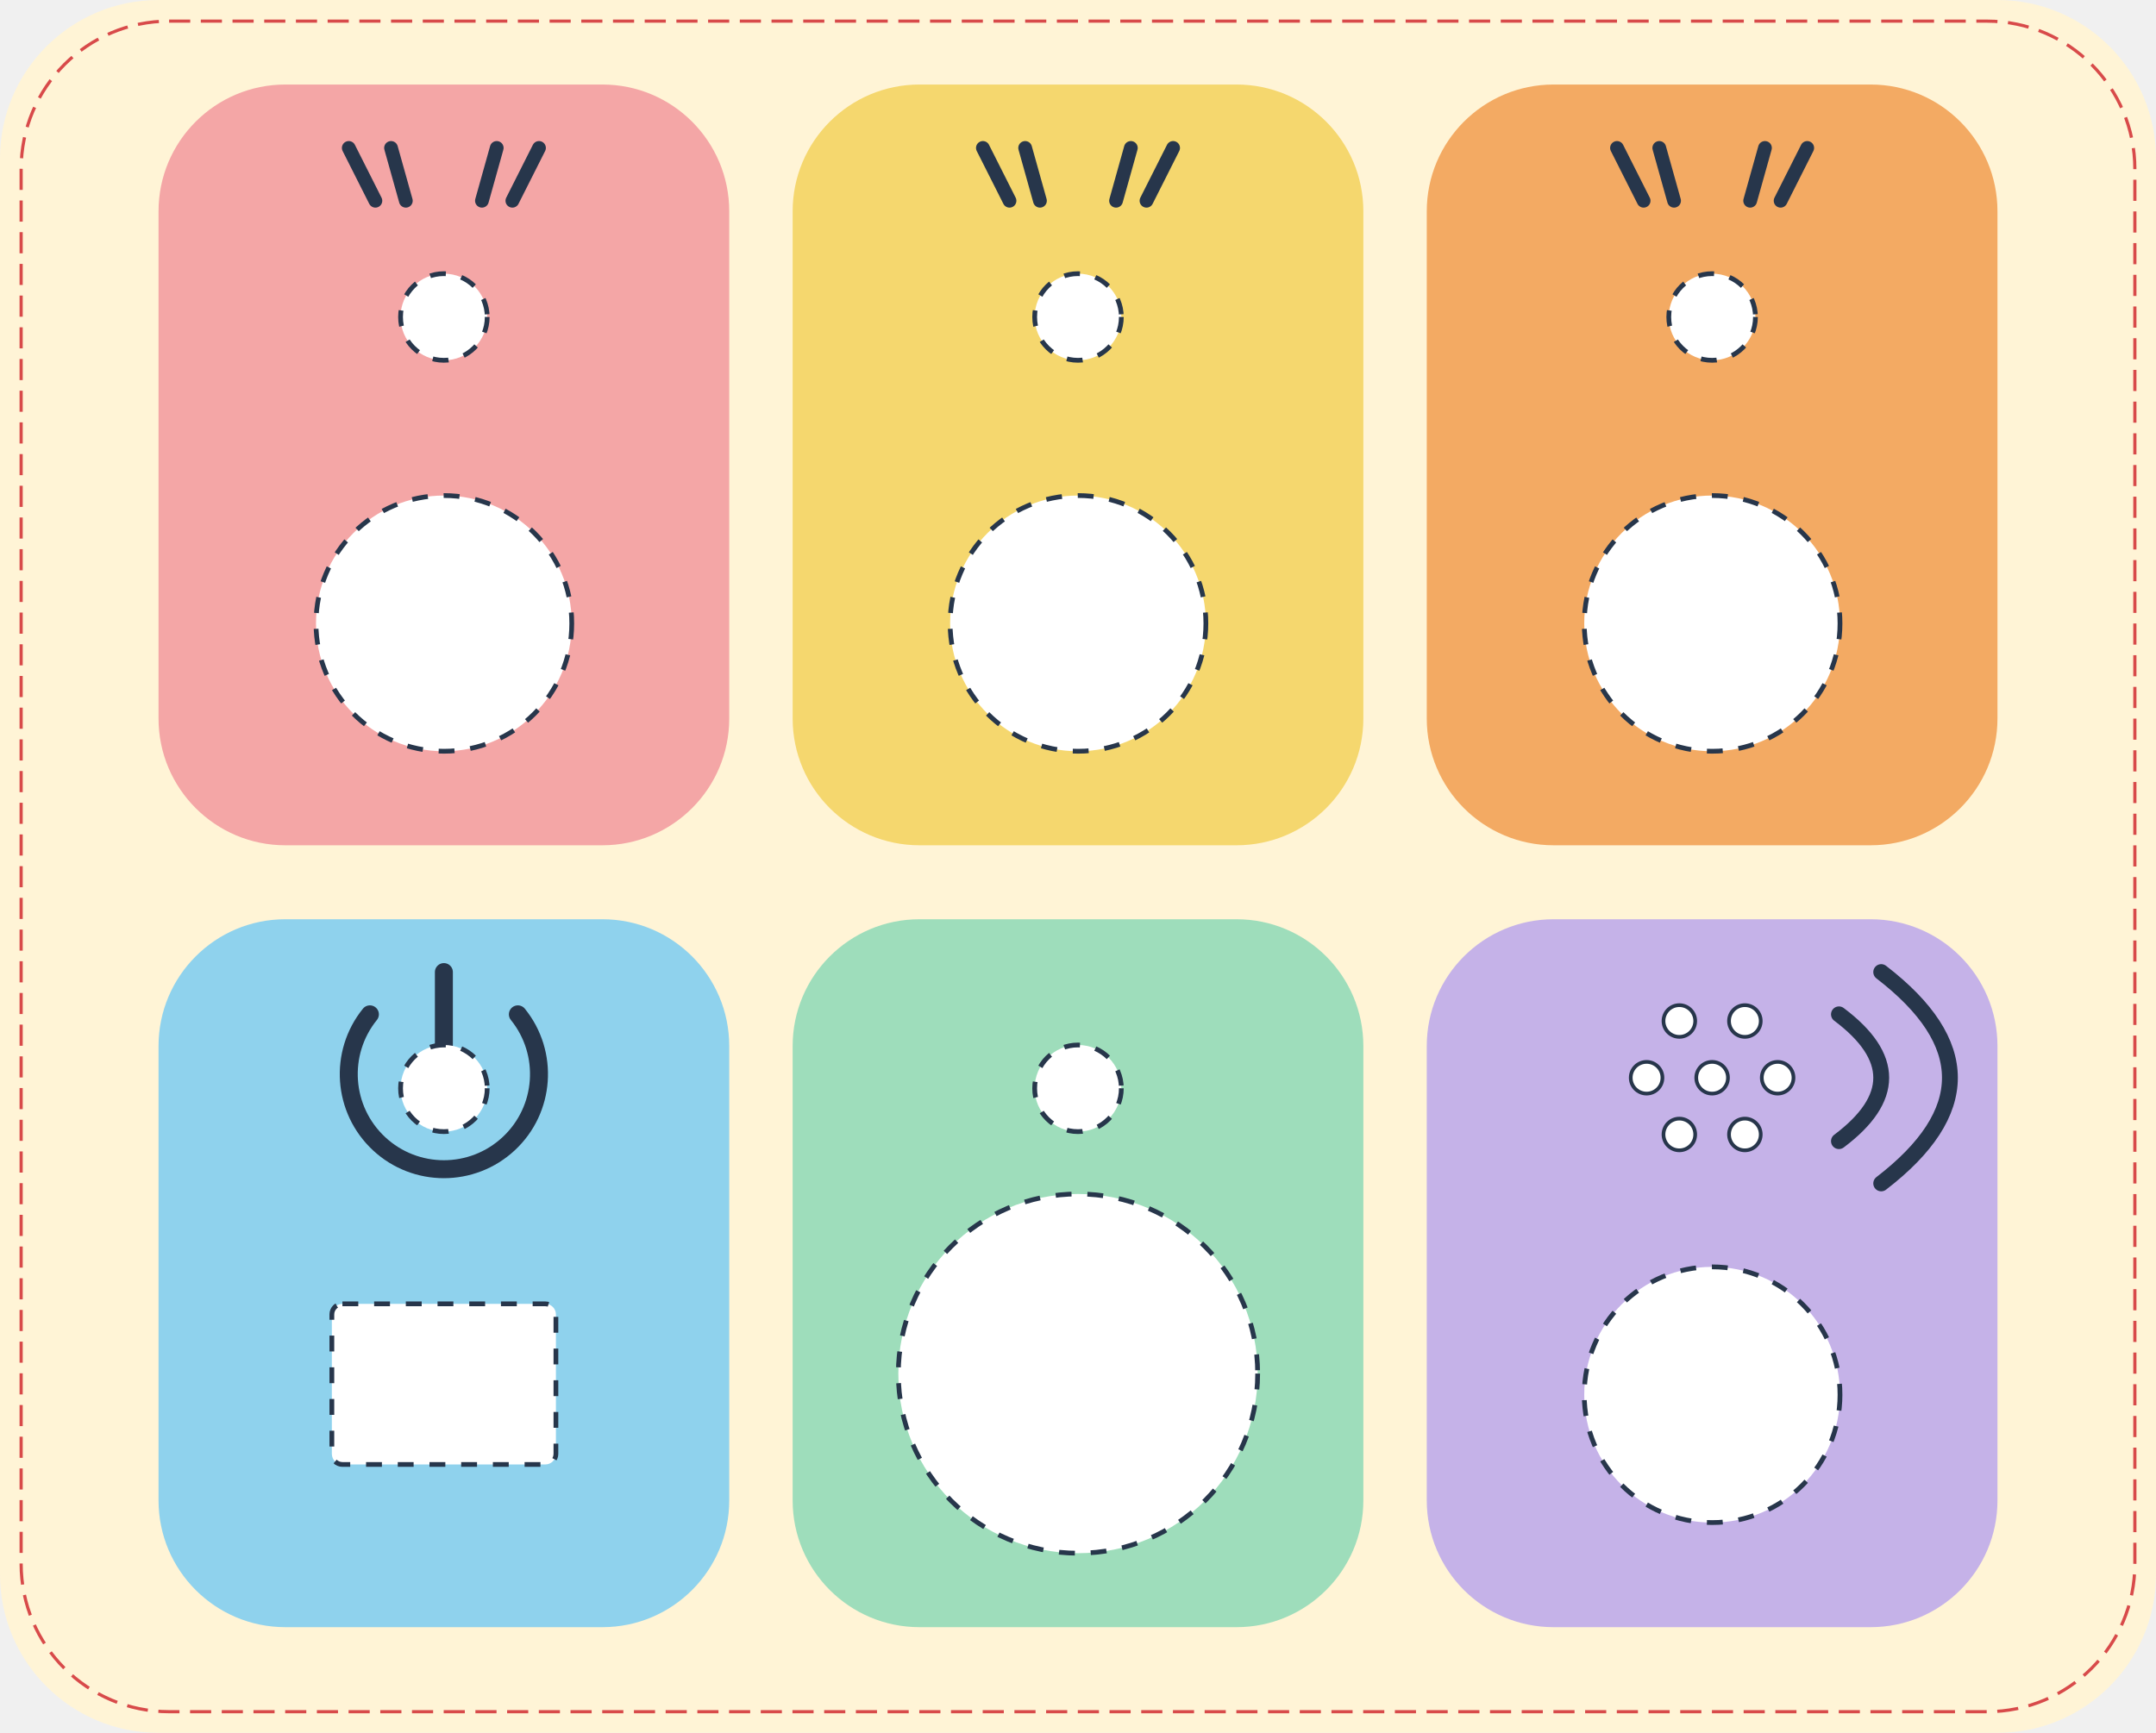
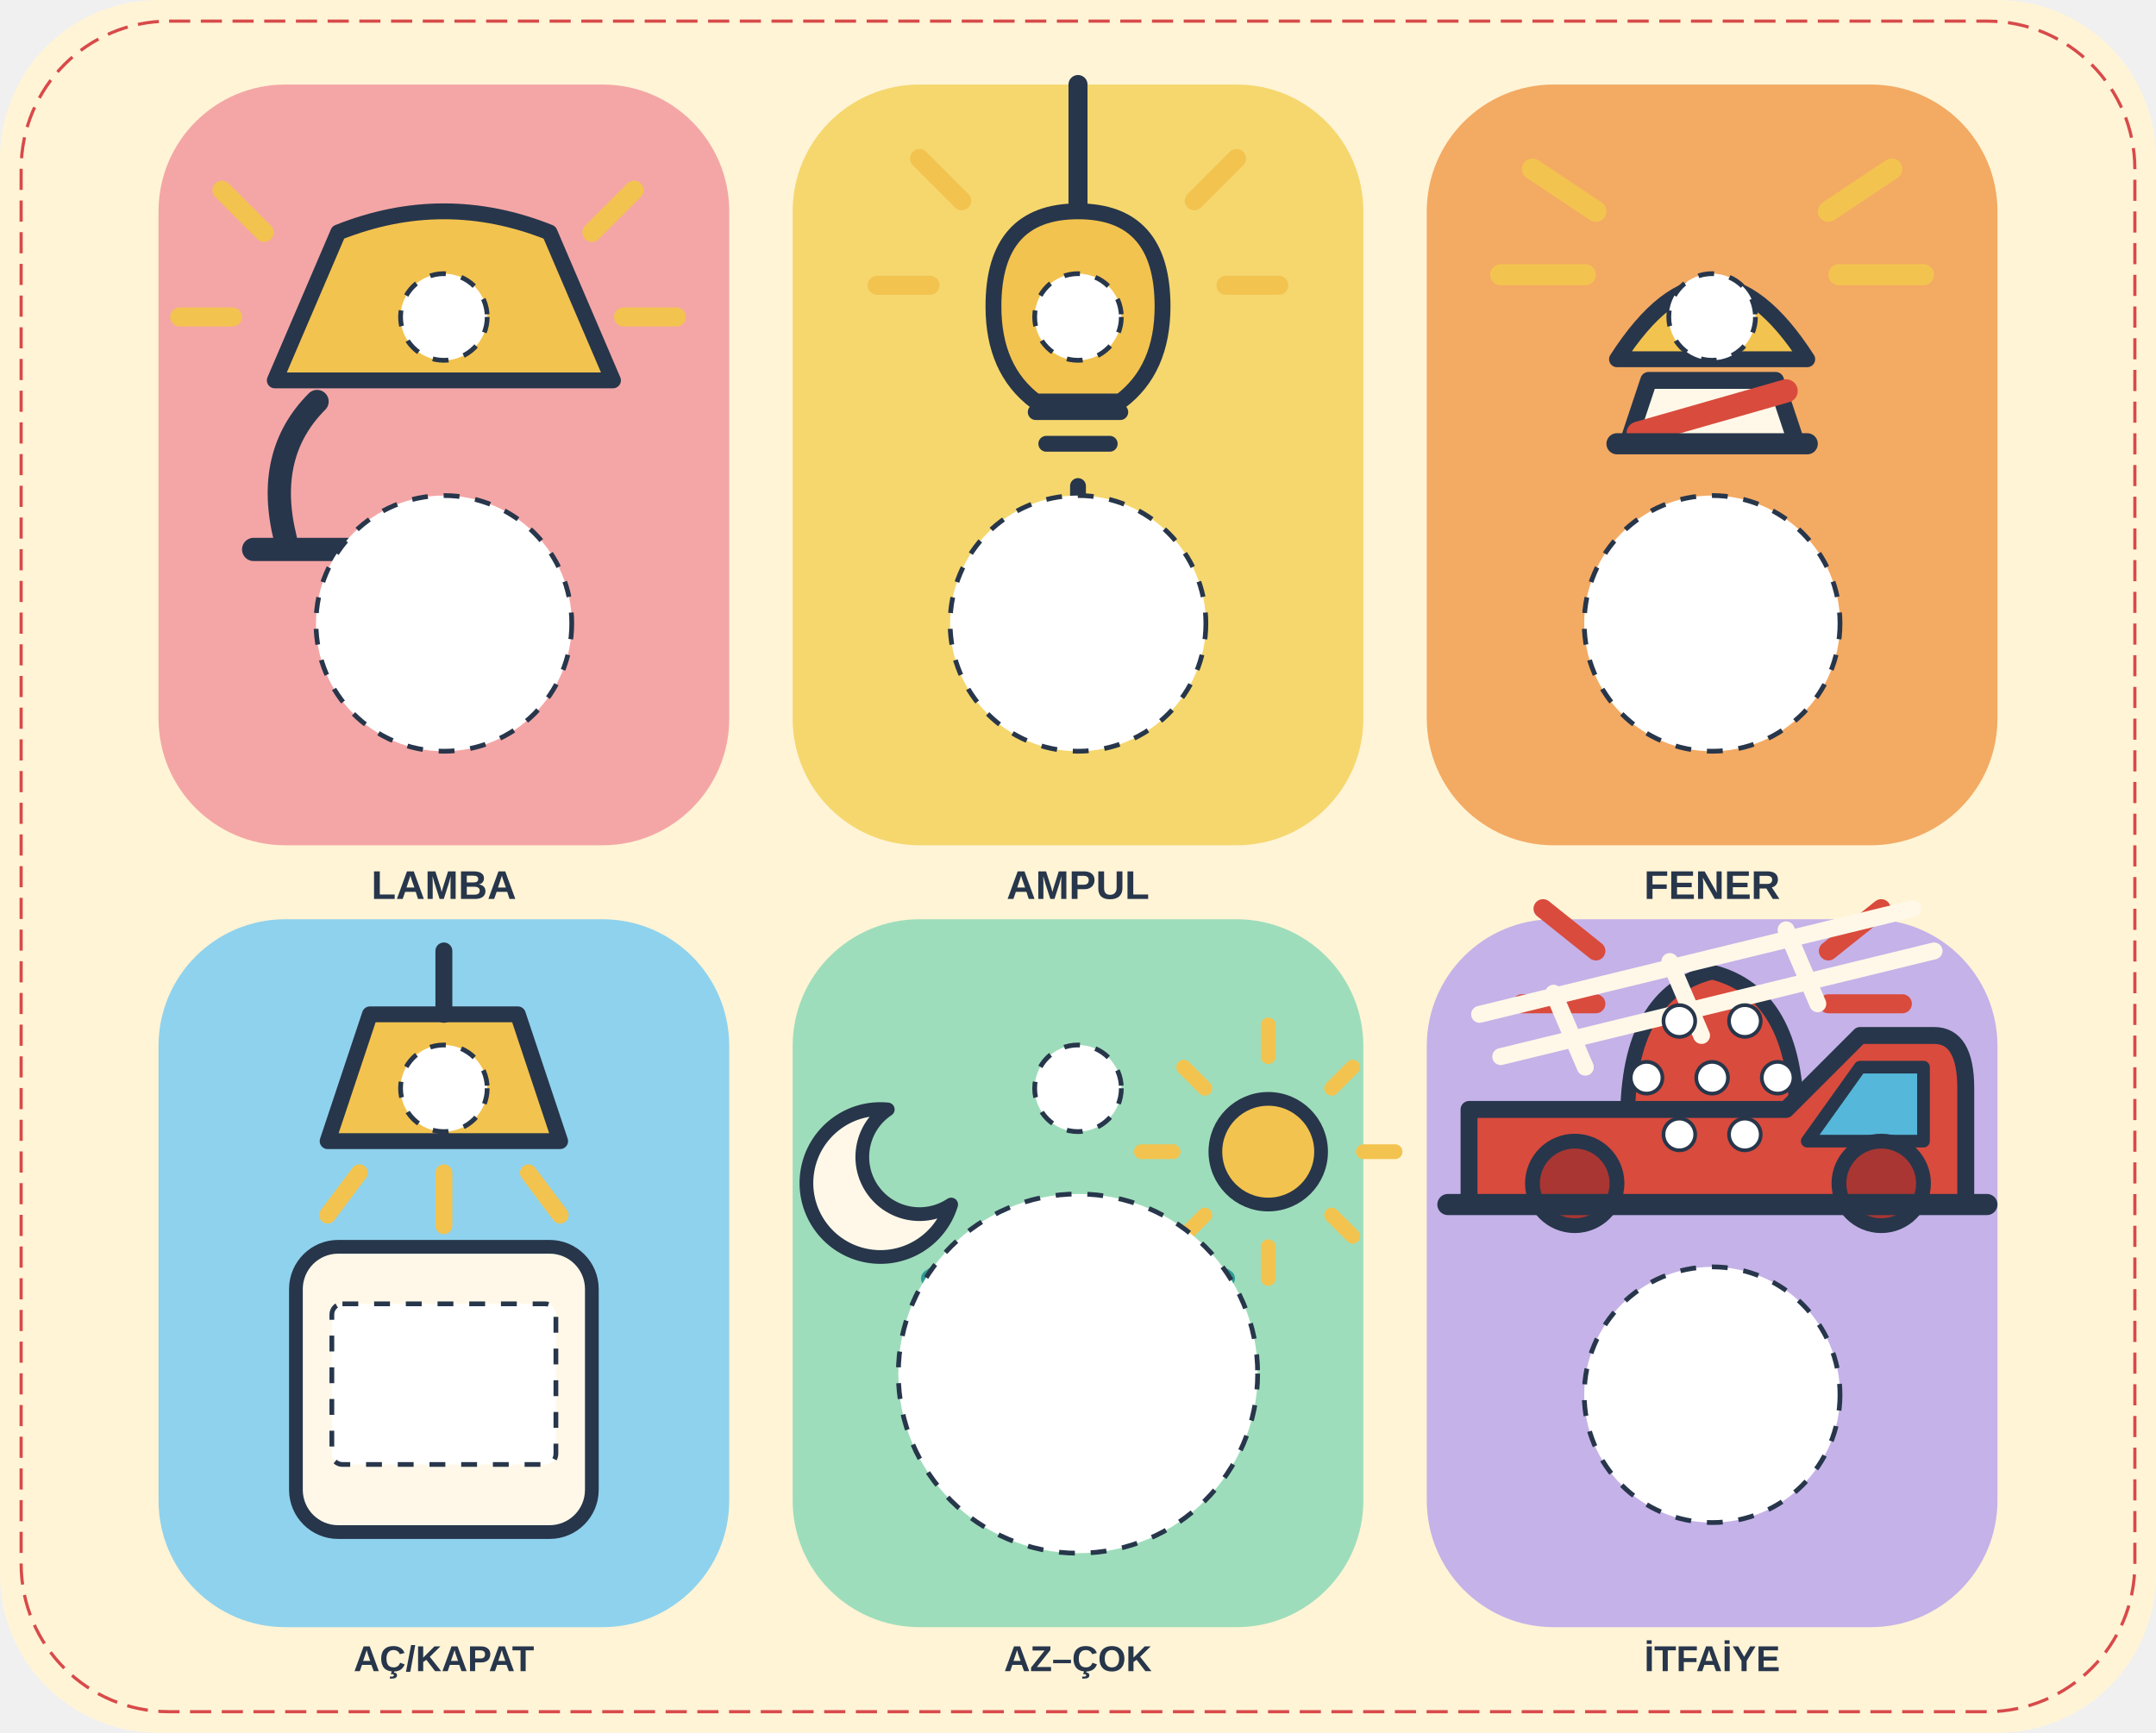
- <svg xmlns="http://www.w3.org/2000/svg" width="204mm" height="164mm" viewBox="0 0 204 164">
+ <svg xmlns="http://www.w3.org/2000/svg" width="204mm" height="164mm" viewBox="0 0 204 164" font-family="Arial, sans-serif">
  <rect width="204" height="164" rx="15" fill="#FFF4D6" />
  <rect x="15" y="8" width="54" height="72" rx="12" fill="#F4A6A6" />
  <rect x="75" y="8" width="54" height="72" rx="12" fill="#F5D76E" />
  <rect x="135" y="8" width="54" height="72" rx="12" fill="#F3AA63" />
  <rect x="15" y="87" width="54" height="67" rx="12" fill="#8FD2ED" />
  <rect x="75" y="87" width="54" height="67" rx="12" fill="#9EDDBB" />
  <rect x="135" y="87" width="54" height="67" rx="12" fill="#C5B2E8" />
-   <path d="M 33 14 L 35.52 19" stroke="#27364B" stroke-width="1.3" stroke-linecap="round" />
-   <path d="M 37 14 L 38.4 19" stroke="#27364B" stroke-width="1.3" stroke-linecap="round" />
-   <path d="M 47 14 L 45.6 19" stroke="#27364B" stroke-width="1.3" stroke-linecap="round" />
-   <path d="M 51 14 L 48.48 19" stroke="#27364B" stroke-width="1.3" stroke-linecap="round" />
-   <path d="M 93 14 L 95.52 19" stroke="#27364B" stroke-width="1.3" stroke-linecap="round" />
-   <path d="M 97 14 L 98.4 19" stroke="#27364B" stroke-width="1.3" stroke-linecap="round" />
-   <path d="M 107 14 L 105.6 19" stroke="#27364B" stroke-width="1.3" stroke-linecap="round" />
-   <path d="M 111 14 L 108.48 19" stroke="#27364B" stroke-width="1.3" stroke-linecap="round" />
-   <path d="M 153 14 L 155.52 19" stroke="#27364B" stroke-width="1.3" stroke-linecap="round" />
-   <path d="M 157 14 L 158.4 19" stroke="#27364B" stroke-width="1.3" stroke-linecap="round" />
-   <path d="M 167 14 L 165.6 19" stroke="#27364B" stroke-width="1.3" stroke-linecap="round" />
-   <path d="M 171 14 L 168.48 19" stroke="#27364B" stroke-width="1.3" stroke-linecap="round" />
-   <path d="M 42 92 v 7 M 35 96 a 9 9 0 1 0 14 0" fill="none" stroke="#27364B" stroke-width="1.7" stroke-linecap="round" />
-   <path d="M 88 139 A 17 17 0 0 1 116 139" fill="none" stroke="#27364B" stroke-width="1.5" />
-   <path d="M 102 141 L 111 135" stroke="#27364B" stroke-width="1.8" stroke-linecap="round" />
-   <path d="M 174 96 q 8 6 0 12 M 178 92 q 13 10 0 20" fill="none" stroke="#27364B" stroke-width="1.5" stroke-linecap="round" />
-   <circle cx="42" cy="30" r="4.1" fill="#FFFFFF" stroke="#27364B" stroke-width="0.45" stroke-dasharray="1.5 1.5" />
-   <circle cx="42" cy="59" r="12.1" fill="#FFFFFF" stroke="#27364B" stroke-width="0.45" stroke-dasharray="1.5 1.5" />
-   <circle cx="102" cy="30" r="4.1" fill="#FFFFFF" stroke="#27364B" stroke-width="0.45" stroke-dasharray="1.5 1.5" />
-   <circle cx="102" cy="59" r="12.1" fill="#FFFFFF" stroke="#27364B" stroke-width="0.45" stroke-dasharray="1.5 1.5" />
-   <circle cx="162" cy="30" r="4.1" fill="#FFFFFF" stroke="#27364B" stroke-width="0.45" stroke-dasharray="1.5 1.5" />
-   <circle cx="162" cy="59" r="12.1" fill="#FFFFFF" stroke="#27364B" stroke-width="0.45" stroke-dasharray="1.5 1.5" />
-   <circle cx="42" cy="103" r="4.1" fill="#FFFFFF" stroke="#27364B" stroke-width="0.45" stroke-dasharray="1.5 1.5" />
-   <rect x="31.4" y="123.4" width="21.2" height="15.2" rx="1" fill="#FFFFFF" stroke="#27364B" stroke-width="0.45" stroke-dasharray="1.5 1.5" />
-   <circle cx="102" cy="103" r="4.1" fill="#FFFFFF" stroke="#27364B" stroke-width="0.45" stroke-dasharray="1.5 1.5" />
-   <circle cx="102" cy="130" r="17.0" fill="#FFFFFF" stroke="#27364B" stroke-width="0.45" stroke-dasharray="1.5 1.5" />
-   <circle cx="162" cy="102" r="1.5" fill="#FFFFFF" stroke="#27364B" stroke-width="0.35" />
+   <g id="scene-table-lamp" stroke="#27364B" stroke-linecap="round" stroke-linejoin="round">
+     <path d="M26 36 L32 22 Q42 18 52 22 L58 36 Z" fill="#F3C34F" stroke-width="1.5" />
+     <path d="M30 38 Q25 43 27 51" fill="none" stroke-width="2.2" />
+     <path d="M24 52 H35" fill="none" stroke-width="2.2" />
+     <path d="M22 30 H17 M25 22 L21 18 M59 30 H64 M56 22 L60 18" fill="none" stroke="#F3C34F" stroke-width="1.8" />
+     <text x="42" y="84" text-anchor="middle" dominant-baseline="middle" fill="#27364B" stroke="none" font-size="3.8" font-weight="700">LAMBA</text>
+   </g>
+   <g id="scene-hanging-bulb" stroke="#27364B" stroke-linecap="round" stroke-linejoin="round">
+     <path d="M102 8 V20" fill="none" stroke-width="1.8" />
+     <path d="M94 29 Q94 20 102 20 Q110 20 110 29 Q110 35 106 38 H98 Q94 35 94 29 Z" fill="#F3C34F" stroke-width="1.5" />
+     <path d="M98 39 H106 M99 42 H105" fill="none" stroke-width="1.5" />
+     <path d="M88 27 H83 M91 19 L87 15 M116 27 H121 M113 19 L117 15" fill="none" stroke="#F3C34F" stroke-width="1.8" />
+     <path d="M102 46 V48" fill="none" stroke-width="1.5" stroke-dasharray="1 2" />
+     <text x="102" y="84" text-anchor="middle" dominant-baseline="middle" fill="#27364B" stroke="none" font-size="3.8" font-weight="700">AMPUL</text>
+   </g>
+   <g id="scene-lighthouse" stroke="#27364B" stroke-linecap="round" stroke-linejoin="round">
+     <path d="M153 34 Q162 20 171 34 Z" fill="#F3C34F" stroke-width="1.5" />
+     <path d="M156 36 L154 42 H170 L168 36 Z" fill="#FFF8E8" stroke-width="1.6" />
+     <path d="M155 41 L169 37" fill="none" stroke="#D94B3D" stroke-width="2.2" />
+     <path d="M153 42 H171" fill="none" stroke-width="2" />
+     <path d="M150 26 H142 M174 26 H182 M151 20 L145 16 M173 20 L179 16" fill="none" stroke="#F3C34F" stroke-width="2" />
+     <text x="162" y="84" text-anchor="middle" dominant-baseline="middle" fill="#27364B" stroke="none" font-size="3.8" font-weight="700">FENER</text>
+   </g>
+   <g id="scene-room-switch" stroke="#27364B" stroke-linecap="round" stroke-linejoin="round">
+     <path d="M31 108 L35 96 H49 L53 108 Z" fill="#F3C34F" stroke-width="1.5" />
+     <path d="M42 90 V96" fill="none" stroke-width="1.6" />
+     <path d="M34 111 L31 115 M42 111 V116 M50 111 L53 115" fill="none" stroke="#F3C34F" stroke-width="1.6" />
+     <rect x="28" y="118" width="28" height="27" rx="4" fill="#FFF8E8" stroke-width="1.3" />
+     <text x="42" y="157.2" text-anchor="middle" dominant-baseline="middle" fill="#27364B" stroke="none" font-size="3.4" font-weight="700">AÇ/KAPAT</text>
+   </g>
+   <g id="scene-dimmer" stroke="#27364B" stroke-linecap="round" stroke-linejoin="round">
+     <path d="M84 105 A7 7 0 1 0 90 114 A5.3 5.3 0 0 1 84 105 Z" fill="#FFF8E8" stroke-width="1.3" />
+     <circle cx="120" cy="109" r="5" fill="#F3C34F" stroke-width="1.3" />
+     <path d="M120 100 V97 M120 118 V121 M111 109 H108 M129 109 H132 M114 103 L112 101 M126 115 L128 117 M126 103 L128 101 M114 115 L112 117" fill="none" stroke="#F3C34F" stroke-width="1.4" />
+     <path d="M88 121 Q102 111 116 121" fill="none" stroke="#2D9C95" stroke-width="1.7" stroke-dasharray="1 2" />
+     <text x="102" y="157.2" text-anchor="middle" dominant-baseline="middle" fill="#27364B" stroke="none" font-size="3.4" font-weight="700">AZ–ÇOK</text>
+   </g>
+   <g id="scene-fire-engine" stroke="#27364B" stroke-linecap="round" stroke-linejoin="round">
+     <path d="M154 106 Q154 94 162 92 Q170 94 170 106 Z" fill="#D94B3D" stroke-width="1.4" />
+     <path d="M151 95 H144 M173 95 H180 M151 90 L146 86 M173 90 L178 86" fill="none" stroke="#D94B3D" stroke-width="1.8" />
+     <path d="M139 105 H169 L176 98 H183 Q186 98 186 103 V114 H139 Z" fill="#D94B3D" stroke-width="1.6" />
+     <path d="M176 101 H182 V108 H171 Z" fill="#55B7D9" stroke-width="1.2" />
+     <path d="M140 96 L181 86 M142 100 L183 90 M147 94 L150 101 M158 91 L161 98 M169 88 L172 95" fill="none" stroke="#FFF8E8" stroke-width="1.6" />
+     <circle cx="149" cy="112" r="4" fill="#A93632" stroke-width="1.4" />
+     <circle cx="178" cy="112" r="4" fill="#A93632" stroke-width="1.4" />
+     <path d="M137 114 H188" fill="none" stroke-width="2" />
+     <text x="162" y="157.2" text-anchor="middle" dominant-baseline="middle" fill="#27364B" stroke="none" font-size="3.4" font-weight="700">İTFAİYE</text>
+   </g>
+   <circle cx="42" cy="30" r="4.1" id="cutout-red-led" fill="#FFFFFF" stroke="#27364B" stroke-width="0.45" stroke-dasharray="1.5 1.5" />
+   <circle cx="42" cy="59" r="12.1" id="cutout-red-button" fill="#FFFFFF" stroke="#27364B" stroke-width="0.45" stroke-dasharray="1.5 1.5" />
+   <circle cx="102" cy="30" r="4.1" id="cutout-yellow-led" fill="#FFFFFF" stroke="#27364B" stroke-width="0.45" stroke-dasharray="1.5 1.5" />
+   <circle cx="102" cy="59" r="12.1" id="cutout-yellow-button" fill="#FFFFFF" stroke="#27364B" stroke-width="0.45" stroke-dasharray="1.5 1.5" />
+   <circle cx="162" cy="30" r="4.1" id="cutout-orange-led" fill="#FFFFFF" stroke="#27364B" stroke-width="0.45" stroke-dasharray="1.5 1.5" />
+   <circle cx="162" cy="59" r="12.1" id="cutout-orange-button" fill="#FFFFFF" stroke="#27364B" stroke-width="0.45" stroke-dasharray="1.5 1.5" />
+   <circle cx="42" cy="103" r="4.1" id="cutout-switch-led" fill="#FFFFFF" stroke="#27364B" stroke-width="0.45" stroke-dasharray="1.5 1.5" />
+   <rect id="cutout-rocker" x="31.4" y="123.4" width="21.2" height="15.2" rx="1" fill="#FFFFFF" stroke="#27364B" stroke-width="0.45" stroke-dasharray="1.5 1.5" />
+   <circle cx="102" cy="103" r="4.1" id="cutout-dimmer-led" fill="#FFFFFF" stroke="#27364B" stroke-width="0.45" stroke-dasharray="1.5 1.5" />
+   <circle cx="102" cy="130" r="17.0" id="cutout-dial" fill="#FFFFFF" stroke="#27364B" stroke-width="0.45" stroke-dasharray="1.5 1.5" />
+   <circle cx="162" cy="102" r="1.5" id="cutout-buzzer" fill="#FFFFFF" stroke="#27364B" stroke-width="0.35" />
  <circle cx="168.2" cy="102.0" r="1.5" fill="#FFFFFF" stroke="#27364B" stroke-width="0.35" />
  <circle cx="165.1" cy="107.369" r="1.5" fill="#FFFFFF" stroke="#27364B" stroke-width="0.35" />
  <circle cx="158.9" cy="107.369" r="1.5" fill="#FFFFFF" stroke="#27364B" stroke-width="0.35" />
  <circle cx="155.8" cy="102.0" r="1.5" fill="#FFFFFF" stroke="#27364B" stroke-width="0.35" />
  <circle cx="158.9" cy="96.631" r="1.5" fill="#FFFFFF" stroke="#27364B" stroke-width="0.35" />
  <circle cx="165.1" cy="96.631" r="1.5" fill="#FFFFFF" stroke="#27364B" stroke-width="0.35" />
-   <circle cx="162" cy="132" r="12.1" fill="#FFFFFF" stroke="#27364B" stroke-width="0.45" stroke-dasharray="1.5 1.5" />
+   <circle cx="162" cy="132" r="12.1" id="cutout-buzzer-button" fill="#FFFFFF" stroke="#27364B" stroke-width="0.45" stroke-dasharray="1.5 1.5" />
  <rect id="trim-line" x="2" y="2" width="200" height="160" rx="14" fill="none" stroke="#D84A4A" stroke-width="0.3" stroke-dasharray="2 1" />
</svg>
